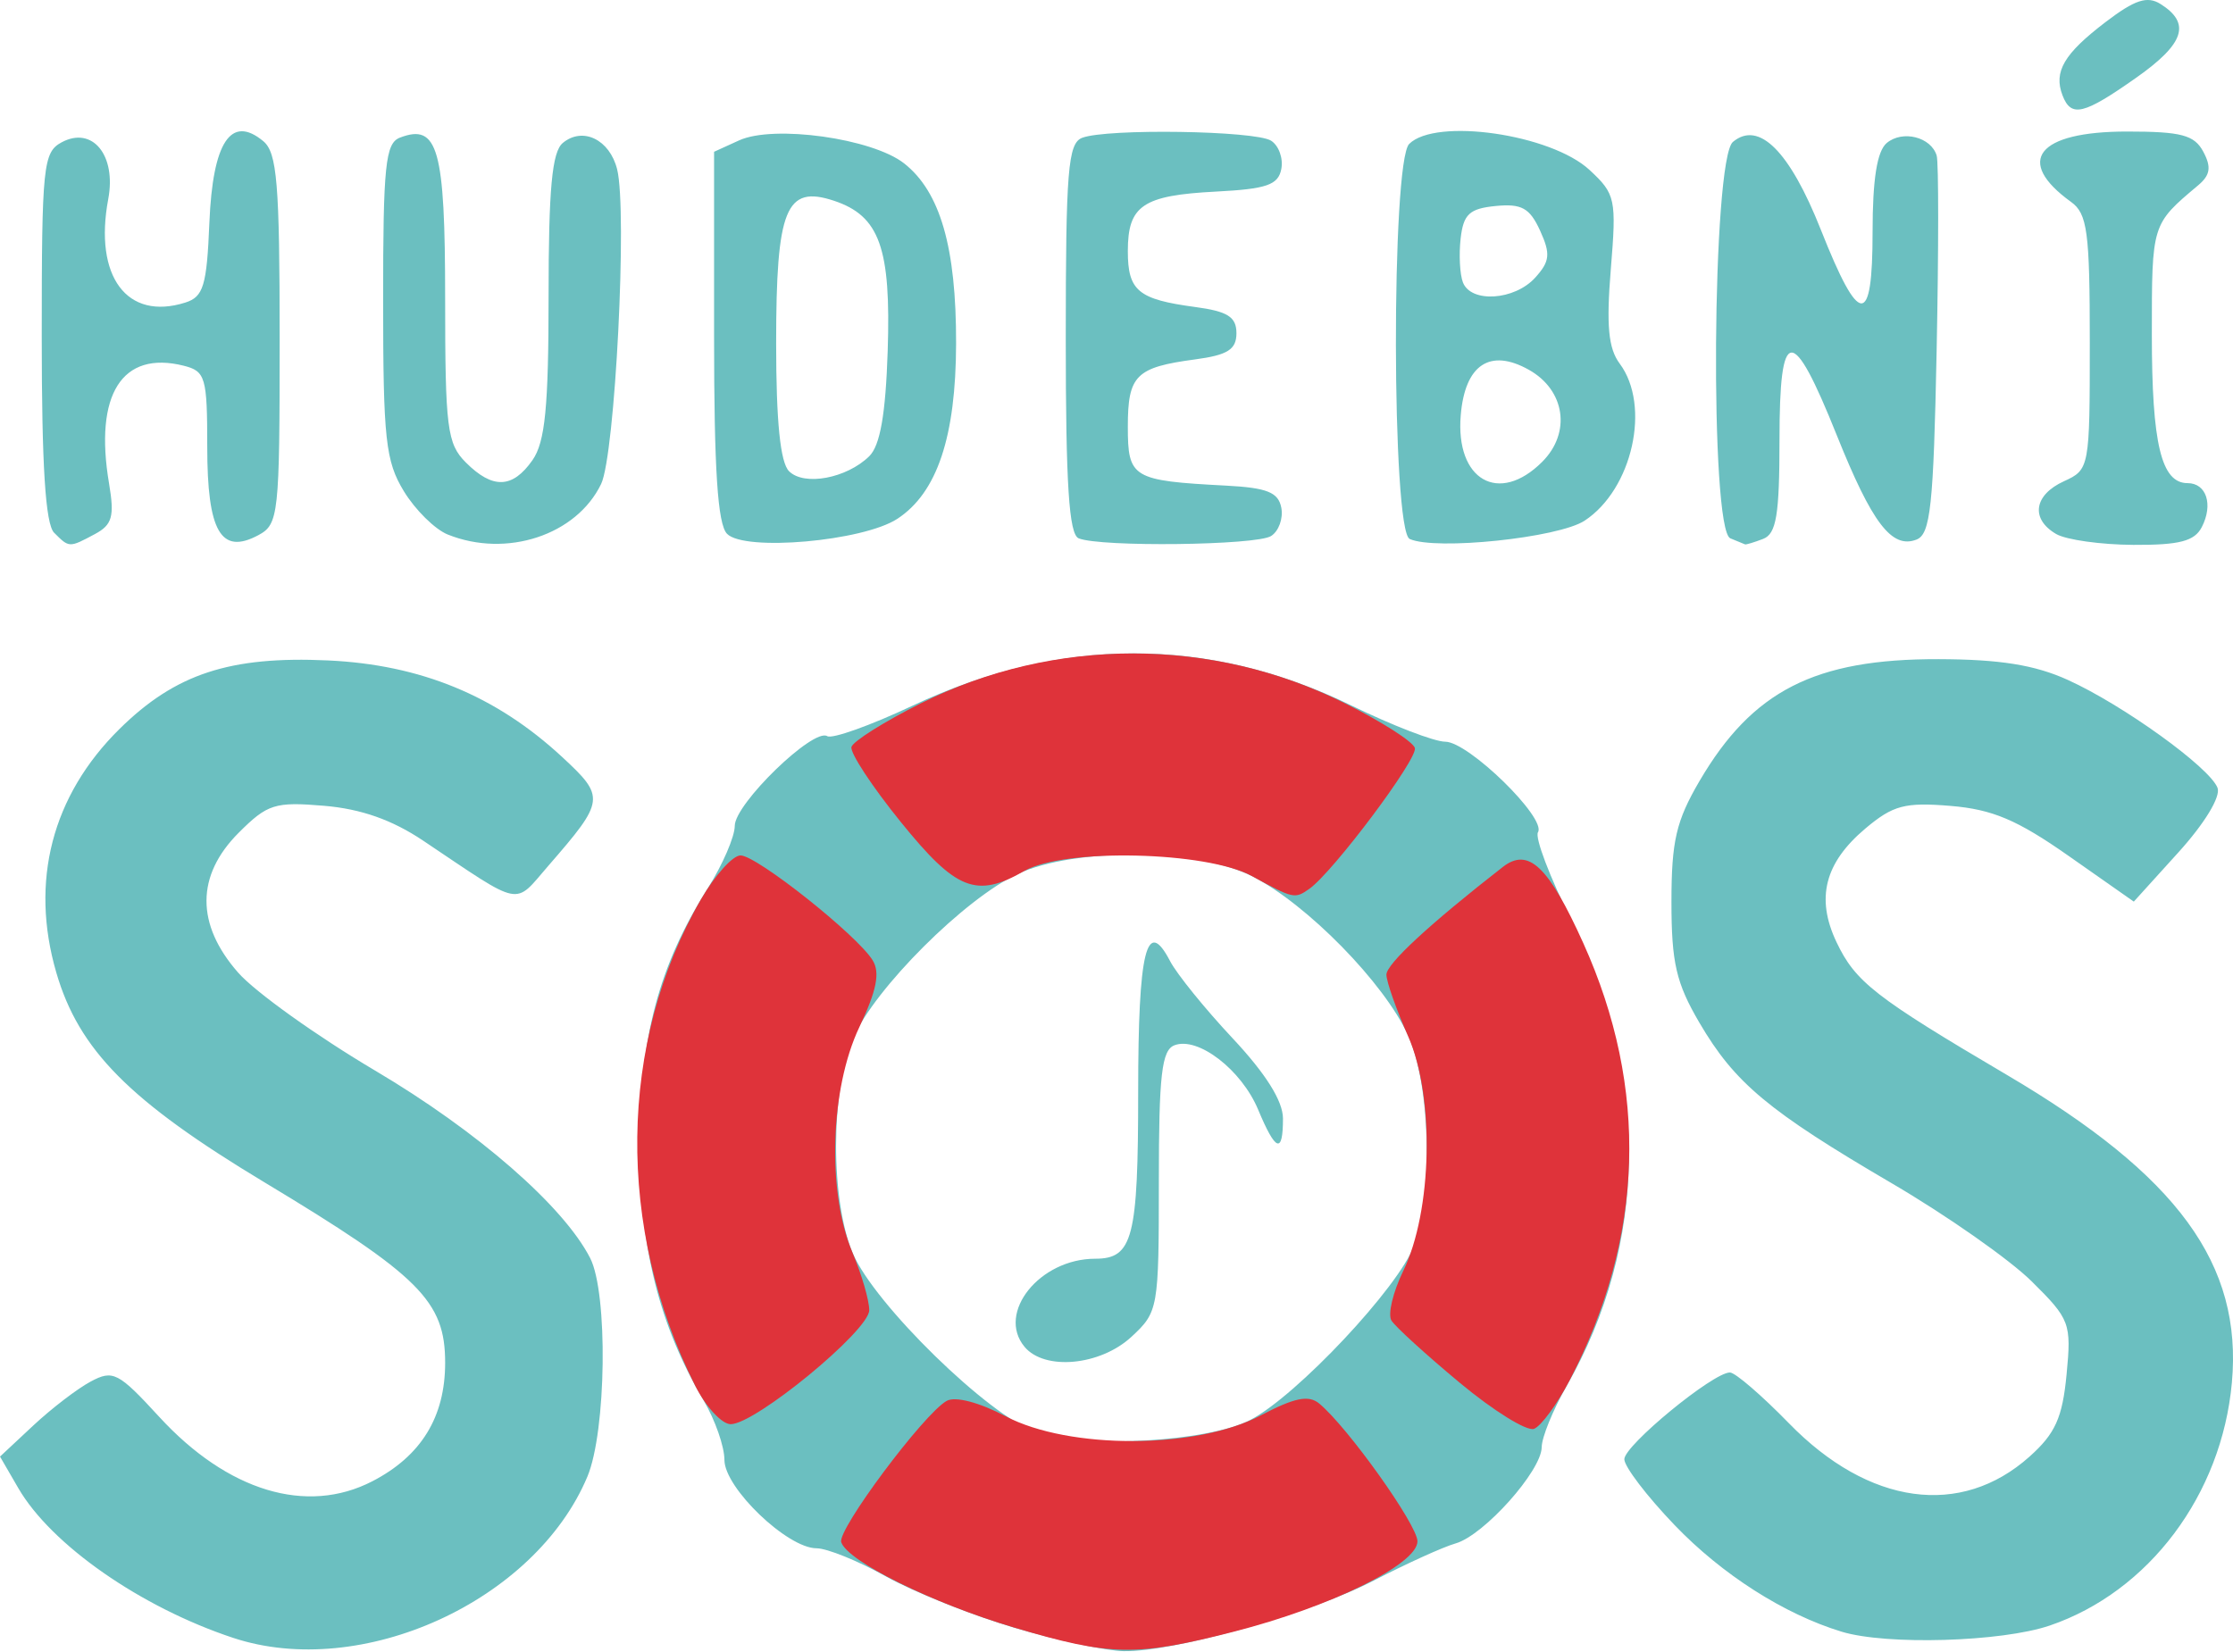
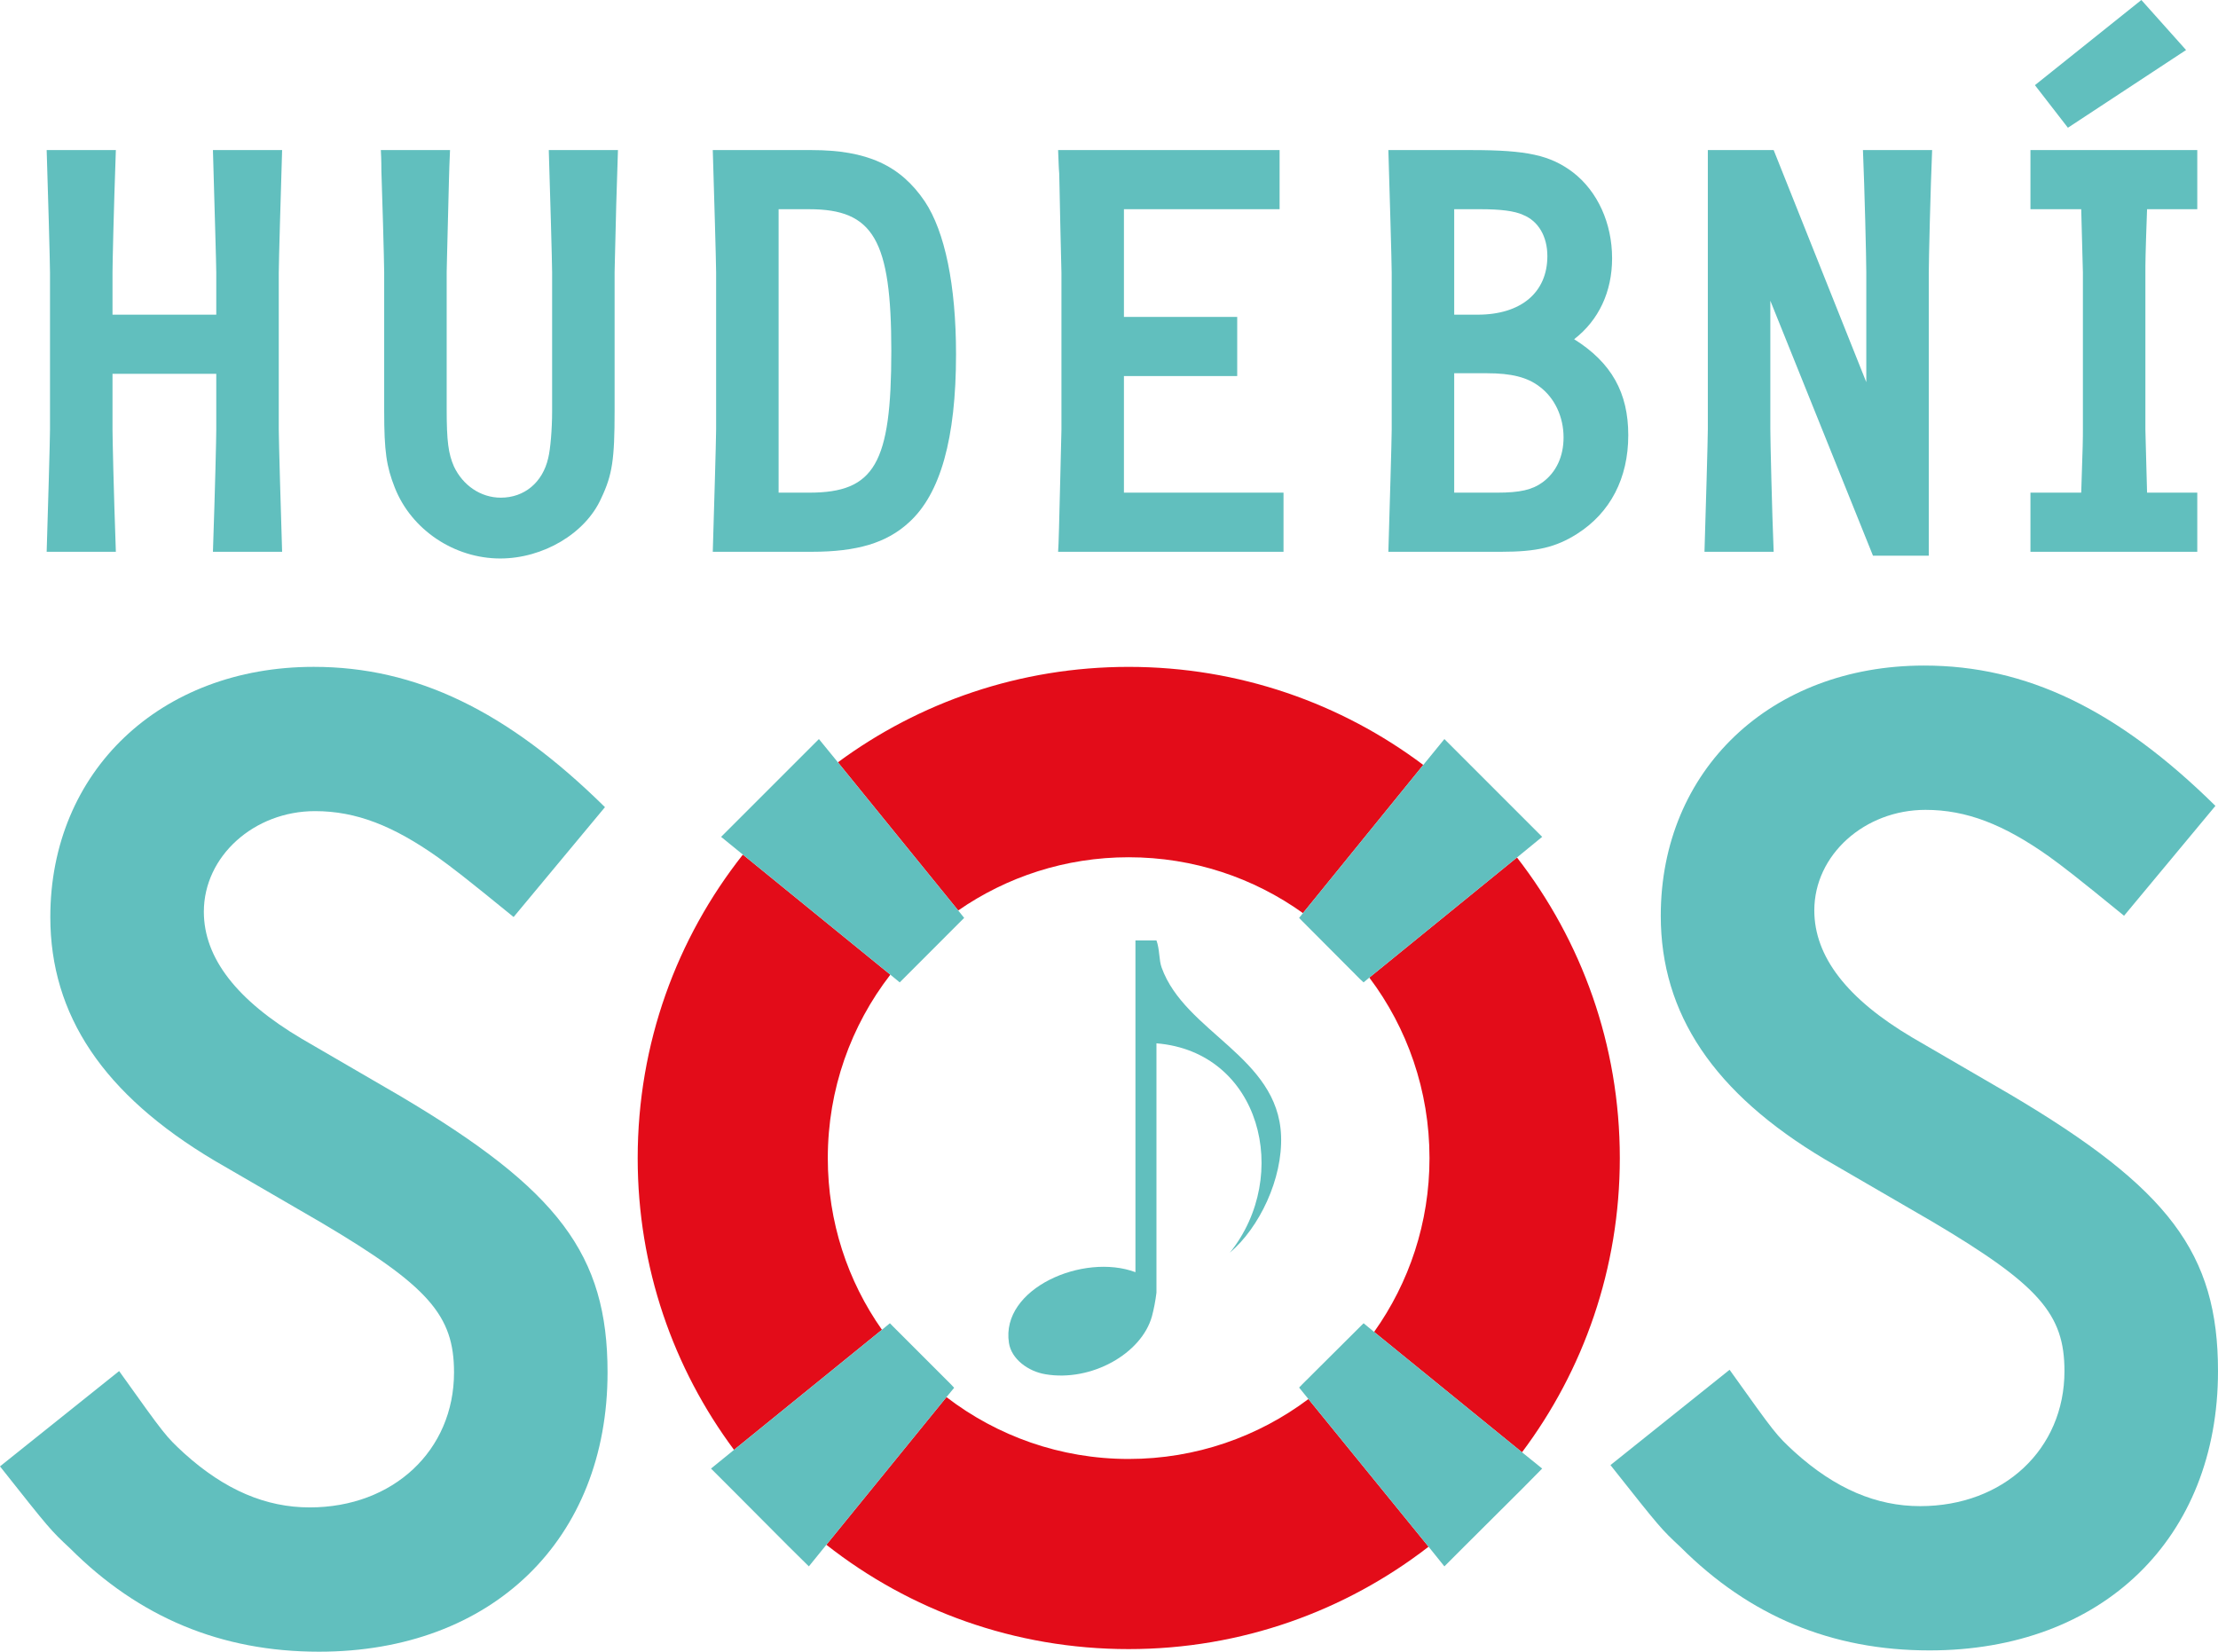
- <svg xmlns="http://www.w3.org/2000/svg" width="60.926mm" height="45.062mm" viewBox="0 0 215.879 159.669" id="svg2" version="1.1">
-   <defs id="defs4" />
-   <g id="layer1" transform="translate(-263.2514,-483.3551)">
-     <path id="path4151" d="m 285.786,641.738 c -8.925,-2.956 -17.587,-8.996 -20.767,-14.481 l -1.767,-3.047 3.212,-3.002 c 1.767,-1.651 4.266,-3.566 5.554,-4.255 2.16,-1.156 2.673,-0.892 6.623,3.41 6.608,7.198 14.264,9.514 20.607,6.233 4.721,-2.441 7.039,-6.215 7.039,-11.459 0,-5.959 -2.455,-8.41 -17.5,-17.468 -13.02,-7.839 -17.917,-12.78 -20.096,-20.274 -2.562,-8.813 -0.414,-17.1 6.103,-23.538 5.405,-5.34 10.683,-7.076 20.173,-6.637 8.957,0.414 16.232,3.413 22.612,9.32 4.212,3.9 4.173,4.22 -1.308,10.528 -3.39,3.903 -2.377,4.105 -12.113,-2.422 -3,-2.011 -6.005,-3.069 -9.578,-3.37 -4.75,-0.401 -5.474,-0.172 -8.25,2.604 -4.136,4.136 -4.155,8.861 -0.055,13.531 1.644,1.872 7.606,6.137 13.25,9.477 9.921,5.872 18.196,13.088 20.778,18.119 1.742,3.394 1.574,16.762 -0.266,21.143 -5.062,12.056 -21.85,19.696 -34.25,15.588 z m 75.5,-0.99 c -4.125,-1.222 -9.694,-3.448 -12.376,-4.946 -2.682,-1.499 -5.703,-2.725 -6.715,-2.725 -2.823,0 -8.909,-5.839 -8.909,-8.546 0,-1.287 -0.896,-3.858 -1.991,-5.714 -4.317,-7.318 -6.2,-14.829 -6.2,-24.74 0,-10.373 1.842,-17.319 6.588,-24.836 1.432,-2.268 2.603,-4.981 2.603,-6.027 0,-2.131 7.599,-9.502 8.941,-8.672 0.473,0.292 4.168,-1.026 8.21,-2.93 14.333,-6.752 28.689,-6.759 42.489,-0.02 3.927,1.918 7.998,3.487 9.047,3.487 2.241,0 9.809,7.389 8.966,8.753 -0.317,0.514 1.14,4.351 3.238,8.528 7.573,15.074 7.399,31.266 -0.483,45.05 -1.311,2.292 -2.389,4.94 -2.395,5.883 -0.016,2.299 -5.588,8.533 -8.324,9.313 -1.204,0.343 -4.747,1.951 -7.874,3.572 -6.218,3.224 -19.333,6.93 -24.224,6.846 -1.7,-0.029 -6.465,-1.053 -10.59,-2.275 z m 22.839,-20.082 c 4.489,-2.33 14.377,-12.862 15.835,-16.866 1.863,-5.117 1.561,-15.611 -0.586,-20.338 -2.294,-5.051 -9.753,-12.664 -15.06,-15.372 -5.241,-2.674 -17.127,-2.793 -22.668,-0.227 -5.102,2.362 -13.854,11.098 -15.919,15.889 -2.18,5.058 -2.197,15.662 -0.033,20.792 2.074,4.918 13.205,15.785 17.734,17.313 4.733,1.597 16.646,0.911 20.698,-1.192 z m -21.828,-7.077 c -2.726,-3.285 1.472,-8.513 6.836,-8.513 3.64,0 4.153,-1.994 4.153,-16.141 0,-13.672 0.813,-16.999 3.087,-12.637 0.653,1.253 3.376,4.614 6.05,7.468 3.199,3.414 4.862,6.066 4.862,7.75 0,3.469 -0.698,3.218 -2.403,-0.862 -1.612,-3.857 -5.818,-7.091 -8.089,-6.219 -1.233,0.473 -1.508,2.87 -1.508,13.158 0,12.318 -0.055,12.63 -2.646,15.031 -3.019,2.798 -8.405,3.301 -10.343,0.965 z m 78.989,27.552 c -5.564,-1.699 -11.555,-5.526 -16.149,-10.317 -2.668,-2.783 -4.851,-5.644 -4.851,-6.358 0,-1.342 8.576,-8.39 10.209,-8.39 0.507,0 3.076,2.212 5.709,4.916 7.717,7.923 16.613,9.155 23.255,3.221 2.491,-2.226 3.18,-3.752 3.582,-7.938 0.477,-4.963 0.334,-5.344 -3.378,-9.015 -2.132,-2.108 -8.207,-6.368 -13.5,-9.467 -11.965,-7.005 -15.197,-9.703 -18.618,-15.54 -2.247,-3.834 -2.703,-5.804 -2.703,-11.678 0,-5.886 0.454,-7.841 2.722,-11.71 5.111,-8.721 11.154,-11.8 23.095,-11.768 5.936,0.016 9.308,0.557 12.505,2.008 5.343,2.424 13.714,8.461 14.472,10.436 0.325,0.848 -1.237,3.426 -3.77,6.225 l -4.325,4.777 -6.295,-4.415 c -4.975,-3.49 -7.37,-4.505 -11.423,-4.841 -4.414,-0.366 -5.56,-0.062 -8.223,2.179 -3.943,3.317 -4.817,6.745 -2.804,10.988 1.83,3.857 3.721,5.331 16.491,12.856 16.52,9.734 22.774,18.296 21.735,29.756 -0.982,10.83 -8.019,20.215 -17.607,23.482 -4.663,1.589 -15.792,1.916 -20.128,0.593 z m -172.8,-106.265 c -0.843,-0.843 -1.2,-6.481 -1.2,-18.965 0,-16.528 0.134,-17.837 1.931,-18.798 2.967,-1.588 5.294,1.248 4.5,5.483 -1.405,7.491 1.808,11.809 7.455,10.016 1.748,-0.555 2.07,-1.628 2.322,-7.736 0.322,-7.79 2.089,-10.46 5.209,-7.871 1.337,1.109 1.584,4.097 1.584,19.157 0,17.003 -0.097,17.894 -2.064,18.947 -3.617,1.936 -4.936,-0.35 -4.936,-8.548 0,-6.733 -0.168,-7.311 -2.28,-7.841 -5.961,-1.496 -8.668,2.783 -7.212,11.399 0.536,3.173 0.309,3.984 -1.367,4.881 -2.494,1.335 -2.481,1.335 -3.941,-0.125 z m 38.056,0.171 c -1.234,-0.496 -3.145,-2.38 -4.246,-4.187 -1.77,-2.903 -2.003,-5.042 -2.006,-18.428 -0.003,-13.065 0.22,-15.229 1.623,-15.767 3.676,-1.411 4.373,1.066 4.373,15.533 0,12.544 0.192,14.07 2,15.878 2.596,2.596 4.515,2.53 6.443,-0.223 1.224,-1.748 1.557,-5.137 1.557,-15.878 0,-10.358 0.332,-13.93 1.373,-14.795 1.924,-1.597 4.531,-0.336 5.253,2.54 1.005,4.004 -0.197,27.642 -1.548,30.44 -2.388,4.945 -9.139,7.171 -14.821,4.886 z m 26.994,-0.074 c -0.905,-0.939 -1.25,-6.22 -1.25,-19.119 l 0,-17.821 2.422,-1.104 c 3.349,-1.526 12.873,-0.196 15.954,2.228 3.489,2.744 5.042,8.132 5.021,17.419 -0.02,9.017 -1.833,14.429 -5.675,16.947 -3.318,2.174 -14.8,3.185 -16.471,1.45 z m 13.75,-7.498 c 1.054,-1.032 1.585,-4.06 1.785,-10.184 0.326,-9.959 -0.784,-13.059 -5.198,-14.524 -4.653,-1.544 -5.587,0.762 -5.587,13.8 0,7.537 0.401,11.51 1.247,12.355 1.46,1.46 5.567,0.694 7.753,-1.447 z m 20.25,7.938 c -0.938,-0.378 -1.25,-5.202 -1.25,-19.314 0,-16.229 0.217,-18.893 1.582,-19.417 2.388,-0.916 16.726,-0.698 18.267,0.278 0.742,0.47 1.187,1.701 0.99,2.735 -0.294,1.546 -1.417,1.935 -6.314,2.187 -7.079,0.364 -8.525,1.341 -8.525,5.757 0,3.837 0.997,4.665 6.5,5.402 3.155,0.422 4,0.958 4,2.535 0,1.577 -0.845,2.113 -4,2.535 -5.727,0.766 -6.5,1.54 -6.5,6.505 0,4.969 0.424,5.224 9.491,5.699 3.972,0.208 5.064,0.645 5.348,2.141 0.197,1.034 -0.249,2.265 -0.991,2.735 -1.424,0.903 -16.467,1.083 -18.598,0.223 z m 32,0.061 c -1.745,-0.789 -1.792,-36.457 -0.05,-38.199 2.557,-2.557 13.696,-0.952 17.434,2.512 2.518,2.334 2.617,2.798 2.058,9.62 -0.444,5.421 -0.235,7.641 0.86,9.109 3.039,4.076 1.232,12.159 -3.396,15.192 -2.53,1.658 -14.404,2.898 -16.907,1.766 z m 12.811,-7.459 c 2.822,-2.822 2.22,-6.94 -1.302,-8.908 -3.75,-2.095 -6.161,-0.486 -6.573,4.39 -0.532,6.285 3.687,8.706 7.875,4.518 z m -0.678,-17.81 c 1.426,-1.575 1.5,-2.293 0.472,-4.55 -0.996,-2.185 -1.787,-2.624 -4.288,-2.38 -2.537,0.248 -3.123,0.789 -3.391,3.134 -0.179,1.559 -0.08,3.471 0.219,4.25 0.776,2.023 4.995,1.748 6.989,-0.455 z m 18.867,25.208 c -2.001,-0.808 -1.768,-36.663 0.25,-38.337 2.512,-2.085 5.483,0.886 8.5,8.498 3.737,9.429 5.001,9.482 5.001,0.207 0,-5.106 0.433,-7.821 1.373,-8.601 1.534,-1.273 4.284,-0.577 4.824,1.222 0.193,0.645 0.192,9.126 -0.004,18.847 -0.303,15.046 -0.593,17.765 -1.952,18.287 -2.386,0.916 -4.292,-1.584 -7.711,-10.115 -4.31,-10.753 -5.53,-10.651 -5.53,0.464 0,7.263 -0.302,9.092 -1.582,9.583 -0.87,0.334 -1.657,0.571 -1.75,0.528 -0.092,-0.043 -0.731,-0.306 -1.418,-0.583 z m 31.5,-0.418 c -2.501,-1.457 -2.16,-3.776 0.75,-5.102 2.469,-1.125 2.5,-1.291 2.5,-13.422 0,-10.708 -0.232,-12.45 -1.811,-13.589 -5.501,-3.969 -3.25,-6.807 5.398,-6.807 5.267,0 6.52,0.331 7.387,1.952 0.795,1.486 0.676,2.262 -0.5,3.25 -4.498,3.781 -4.475,3.708 -4.475,14.435 0,10.574 0.911,14.363 3.452,14.363 1.827,0 2.499,2.071 1.378,4.25 -0.701,1.364 -2.161,1.743 -6.615,1.72 -3.143,-0.017 -6.502,-0.489 -7.465,-1.05 z m 0.612,-42.42 c -0.877,-2.284 0.142,-4.019 4.157,-7.082 2.843,-2.169 4.034,-2.56 5.322,-1.749 2.961,1.864 2.312,3.838 -2.338,7.116 -5.107,3.6 -6.307,3.888 -7.141,1.715 z" style="fill:#6bbfc0" />
-     <path id="path4149" d="m 361.286,640.742 c -7.874,-2.338 -16.107,-6.407 -16.707,-8.257 -0.39,-1.203 7.983,-12.425 10.195,-13.662 0.83,-0.464 3.13,0.136 5.701,1.488 6.139,3.227 18.453,3.191 24.637,-0.071 3.278,-1.729 4.653,-2.011 5.675,-1.163 2.763,2.293 9.499,11.743 9.499,13.325 0,2.217 -8.38,6.342 -17.756,8.74 -9.453,2.418 -11.912,2.371 -21.244,-0.399 z m 43.085,-23.675 c -3.264,-2.716 -6.234,-5.423 -6.6,-6.015 -0.366,-0.592 0.144,-2.741 1.133,-4.776 2.822,-5.805 3.058,-16.883 0.485,-22.7 -1.157,-2.615 -2.103,-5.301 -2.103,-5.97 0,-1.036 4.163,-4.888 11.25,-10.411 2.477,-1.93 4.428,-0.082 7.792,7.381 6.334,14.05 5.886,28.408 -1.317,42.235 -1.213,2.329 -2.769,4.451 -3.456,4.715 -0.687,0.264 -3.92,-1.743 -7.184,-4.459 z m -73.927,0.259 c -7.649,-15.23 -7.43,-33.163 0.574,-47 1.352,-2.337 3.074,-4.25 3.826,-4.25 1.563,0 11.236,7.675 12.764,10.128 0.746,1.198 0.405,2.915 -1.29,6.5 -2.818,5.96 -3.123,15.92 -0.665,21.745 0.898,2.13 1.634,4.651 1.634,5.602 0,1.965 -11.008,11.025 -13.395,11.025 -0.86,0 -2.412,-1.688 -3.447,-3.75 z m 53.843,-49.25 c -4.39,-2.403 -18.124,-2.716 -22,-0.5 -4.653,2.66 -6.593,1.891 -11.958,-4.74 -2.777,-3.432 -4.919,-6.694 -4.76,-7.25 0.159,-0.556 3.198,-2.464 6.753,-4.242 12.804,-6.401 28.092,-6.399 40.928,0.006 3.555,1.774 6.61,3.726 6.787,4.338 0.302,1.041 -7.916,12.007 -10.209,13.622 -1.405,0.99 -1.532,0.961 -5.543,-1.235 z" style="fill:#df333a" />
+ <svg xmlns="http://www.w3.org/2000/svg" version="1.1" id="Layer_1" x="0px" y="0px" width="554.871" height="413.193" viewBox="0 0 554.871 413.193" enable-background="new 0 0 798.419 509.975" xml:space="preserve">
+   <defs id="defs39" />
+   <g id="g3" transform="translate(-132.546,-39.808)">
+     <path d="m 459.869,389.797 c -12.532,9.41 -28.123,14.989 -44.976,14.989 -17.095,0 -32.915,-5.758 -45.575,-15.476 l -30.041,36.94 c 20.802,16.376 47.068,26.1 75.615,26.1 28.253,0 54.275,-9.55 75.036,-25.613 l -30.059,-36.94 z M 339.634,329.523 c 0,-17.269 5.815,-33.167 15.648,-45.888 L 318.39,253.598 c -16.542,20.931 -26.316,47.257 -26.316,75.925 0,27.357 8.928,52.594 24.102,72.982 l 37.005,-30.039 c -8.579,-12.185 -13.547,-26.986 -13.547,-42.943 z m 172.409,-75.206 -36.935,30.046 c 9.478,12.594 15.051,28.249 15.051,45.16 0,16.188 -5.103,31.182 -13.857,43.482 l 37.003,30.107 c 15.35,-20.456 24.466,-45.943 24.466,-73.59 0.001,-28.358 -9.586,-54.395 -25.728,-75.205 z m -97.15,-47.682 c -27.232,0 -52.411,8.883 -72.734,23.875 l 30.096,37.063 c 12.118,-8.393 26.808,-13.313 42.638,-13.313 16.246,0 31.307,5.161 43.613,13.974 l 30.098,-37.065 c -20.521,-15.413 -46.056,-24.534 -73.711,-24.534 z" id="path5" style="clip-rule:evenodd;fill:#e30c19;fill-rule:evenodd" />
+     <polygon points="473.672,285.563 472.767,284.729 458.361,270.271 457.542,269.433 458.506,268.232 488.604,231.167 493.884,224.693 518.346,249.157 512.043,254.317 475.108,284.363 " id="polygon7" style="clip-rule:evenodd;fill:#61bfbe;fill-rule:evenodd" />
+     <polygon points="334.896,431.656 329.853,426.675 315.454,412.22 310.415,407.186 316.177,402.506 353.183,372.467 355.167,370.833 355.999,371.681 370.4,386.077 371.241,386.982 369.318,389.311 339.277,426.251 " id="polygon9" style="clip-rule:evenodd;fill:#61bfbe;fill-rule:evenodd" />
+     <polygon points="355.283,283.636 318.391,253.599 312.939,249.157 317.917,244.186 332.375,229.729 337.41,224.693 342.159,230.51 372.254,267.572 373.75,269.433 372.907,270.271 357.625,285.563 " id="polygon11" style="clip-rule:evenodd;fill:#61bfbe;fill-rule:evenodd" />
+     <polygon points="493.884,431.656 489.929,426.737 459.869,389.797 457.542,386.925 458.361,386.077 472.82,371.681 473.672,370.833 476.303,373.006 513.306,403.113 518.346,407.186 513.374,412.22 498.919,426.617 " id="polygon13" style="clip-rule:evenodd;fill:#61bfbe;fill-rule:evenodd" />
+     <path d="m 453.027,323.914 c -0.756,-19.768 -24.052,-25.83 -29.881,-42.071 -0.694,-1.913 -0.468,-4.566 -1.292,-6.773 l -5.257,0 0,82.99 c -12.994,-4.88 -33.758,4.053 -31.65,17.678 0.612,4.058 4.815,7.142 9.125,7.853 11.443,1.957 24.076,-5.135 26.658,-14.516 0.501,-1.89 0.877,-3.868 1.123,-5.896 l 0,-62.371 c 26.042,2.121 33.875,33.091 18.362,52.373 7.372,-6.245 13.237,-18.464 12.812,-29.267 z" id="path15" style="clip-rule:evenodd;fill:#61bfbe;fill-rule:evenodd" />
+     <path d="m 186.651,118.527 0,-10.468 c 0,-1.954 -0.417,-15.772 -0.836,-30.707 l 17.307,0 c -0.279,9.073 -0.838,28.054 -0.838,30.707 l 0,39.221 c 0,2.373 0.559,22.052 0.838,30.565 l -17.307,0 c 0.559,-16.332 0.836,-28.612 0.836,-30.565 l 0,-13.958 -25.96,0 0,13.958 c 0,1.814 0.28,14.933 0.838,30.565 l -17.309,0 c 0.279,-9.073 0.837,-28.053 0.837,-30.565 l 0,-39.221 c 0,-2.513 -0.558,-22.193 -0.837,-30.707 l 17.309,0 c -0.559,15.772 -0.838,28.613 -0.838,30.707 l 0,10.468 25.96,0 z" id="path17" style="fill:#61bfbe" />
+     <path d="m 245.128,77.352 c -0.279,6.001 -0.279,8.653 -0.559,18.981 -0.14,6.283 -0.279,10.331 -0.279,11.586 l 0,34.195 c 0,8.094 0.419,11.166 1.813,14.378 2.233,4.744 6.7,7.815 11.725,7.815 5.861,0 10.467,-3.769 11.864,-9.911 0.557,-2.231 0.976,-7.256 0.976,-11.723 l 0,-34.754 c 0,-2.374 -0.557,-21.774 -0.836,-30.567 l 17.306,0 c -0.14,5.582 -0.419,11.865 -0.559,18.981 -0.14,6.283 -0.279,10.61 -0.279,11.586 l 0,34.754 c 0,12.002 -0.557,15.913 -3.348,21.774 -3.908,8.793 -14.517,15.072 -25.264,15.072 -11.446,0 -22.192,-7.117 -26.379,-17.726 -2.094,-5.301 -2.653,-9.072 -2.653,-19.12 l 0,-34.754 c 0,-2.374 -0.559,-22.053 -0.699,-25.402 0,-0.699 0,-2.792 -0.137,-5.165 l 17.308,0 z" id="path19" style="fill:#61bfbe" />
+     <path d="m 335.565,77.352 c 13.818,0 22.192,3.768 28.332,12.84 5.025,7.538 7.817,20.938 7.817,38.244 0,21.077 -3.91,34.893 -11.725,42.01 -5.584,5.166 -12.98,7.399 -24.425,7.399 l -24.704,0 c 0.279,-9.492 0.836,-27.917 0.836,-30.565 l 0,-39.361 c 0,-2.513 -0.557,-21.354 -0.836,-30.567 l 24.705,0 z m -0.559,85.699 c 16.331,0 20.518,-7.257 20.518,-35.453 0,-27.774 -4.466,-35.451 -20.518,-35.451 l -7.677,0 0,70.904 7.677,0 z" id="path21" style="fill:#61bfbe" />
+     <path d="m 452.661,77.352 0,14.794 -38.944,0 0,26.938 28.339,0 0,14.795 -28.339,0 0,29.171 39.922,0 0,14.794 -56.388,0 c 0.14,-1.534 0.277,-7.815 0.556,-18.984 0.14,-6.418 0.279,-11.025 0.279,-11.582 l 0,-39.221 -0.279,-11.726 c -0.14,-8.094 -0.279,-12.421 -0.279,-13.12 -0.137,-1.535 -0.137,-2.649 -0.277,-5.861 l 55.41,0 z" id="path23" style="fill:#61bfbe" />
+     <path d="m 500.668,77.352 c 13.818,0 19.681,1.255 25.4,5.582 6.144,4.746 9.771,12.703 9.771,21.496 0,8.374 -3.348,15.493 -9.492,20.238 9.352,5.861 13.539,13.4 13.539,24.006 0,10.746 -4.466,19.399 -12.84,24.705 -5.305,3.348 -10.051,4.466 -18.983,4.466 l -28.195,0 c 0.279,-9.492 0.837,-27.917 0.837,-30.565 l 0,-39.221 c 0,-2.653 -0.558,-21.494 -0.837,-30.707 l 20.8,0 z m 1.538,41.175 c 10.884,0 17.44,-5.583 17.44,-14.656 0,-4.885 -2.23,-8.793 -6.138,-10.327 -2.091,-0.979 -5.724,-1.397 -10.465,-1.397 l -6.702,0 0,26.38 5.865,0 z m 4.884,44.524 c 5.719,0 8.788,-0.699 11.443,-2.652 3.349,-2.512 5.165,-6.42 5.165,-11.166 0,-5.165 -2.236,-9.911 -6.003,-12.703 -3.069,-2.371 -7.116,-3.349 -13.12,-3.349 l -8.234,0 0,29.87 10.749,0 z" id="path25" style="fill:#61bfbe" />
+     <path d="m 615.902,77.352 c -0.419,9.771 -0.839,27.776 -0.839,30.567 l 0,70.904 -13.957,0 -25.68,-63.787 0,32.104 c 0,2.789 0.419,20.794 0.833,30.705 l -17.307,0 c 0.279,-9.073 0.838,-28.053 0.838,-30.705 l 0,-69.788 16.469,0 23.174,58.062 0,-27.495 c 0,-3.209 -0.424,-20.795 -0.838,-30.567 l 17.307,0 z" id="path27" style="fill:#61bfbe" />
+     <path d="m 640.498,92.146 0,-14.794 41.735,0 0,14.794 -12.562,0 c -0.419,11.584 -0.419,13.399 -0.419,15.772 l 0,39.361 c 0,1.255 0.14,4.326 0.419,15.771 l 12.562,0 0,14.794 -41.735,0 0,-14.794 12.701,0 c 0.419,-12.144 0.419,-13.538 0.419,-15.771 l 0,-39.361 c 0,-0.976 -0.14,-4.188 -0.419,-15.772 l -12.701,0 z" id="path29" style="fill:#61bfbe" />
+     <polygon points="668.245,39.808 679.428,52.322 649.869,71.764 641.616,61.111 " id="polygon31" style="fill:#61bfbe" />
+     <path d="m 261.035,269.211 c -12.587,-10.263 -15.24,-12.248 -18.885,-14.898 -11.25,-7.95 -20.532,-11.592 -30.795,-11.592 -15.227,0 -27.814,11.259 -27.814,25.17 0,11.586 8.275,22.182 24.509,31.789 l 24.497,14.241 c 39.744,23.514 51.989,39.74 51.989,69.208 0,41.729 -28.807,69.872 -72.189,69.872 -24.497,0 -45.027,-8.605 -62.254,-25.831 -4.96,-4.63 -4.96,-4.63 -17.547,-20.529 l 29.803,-23.844 c 11.59,16.227 11.59,16.227 16.222,20.533 10.262,9.275 20.537,13.574 31.458,13.574 20.872,0 36.099,-14.239 36.099,-33.775 0,-14.243 -6.287,-21.527 -33.117,-37.417 l -26.817,-15.567 c -27.822,-16.55 -41.06,-36.43 -41.06,-60.934 0,-36.424 27.478,-62.582 65.89,-62.582 25.502,0 48.354,10.929 72.864,35.1 l -22.853,27.482 z" id="path33" style="fill:#61bfbe" />
+     <path d="M 663.915,268.893 C 651.33,258.625 648.679,256.64 645.033,253.99 c -11.25,-7.944 -20.53,-11.586 -30.793,-11.586 -15.229,0 -27.814,11.254 -27.814,25.159 0,11.592 8.272,22.191 24.51,31.794 L 635.43,313.6 c 39.744,23.507 51.987,39.734 51.987,69.207 0,41.729 -28.803,69.871 -72.185,69.871 -24.5,0 -45.029,-8.609 -62.254,-25.829 -4.962,-4.636 -4.962,-4.636 -17.547,-20.53 l 29.8,-23.845 c 11.587,16.228 11.587,16.228 16.222,20.534 10.263,9.27 20.54,13.578 31.458,13.578 20.871,0 36.096,-14.243 36.096,-33.779 0,-14.238 -6.282,-21.528 -33.114,-37.418 l -26.817,-15.566 c -27.82,-16.555 -41.06,-36.425 -41.06,-60.93 0,-36.428 27.478,-62.587 65.886,-62.587 25.508,0 48.355,10.93 72.869,35.1 l -22.856,27.487 z" id="path35" style="fill:#61bfbe" />
  </g>
</svg>
